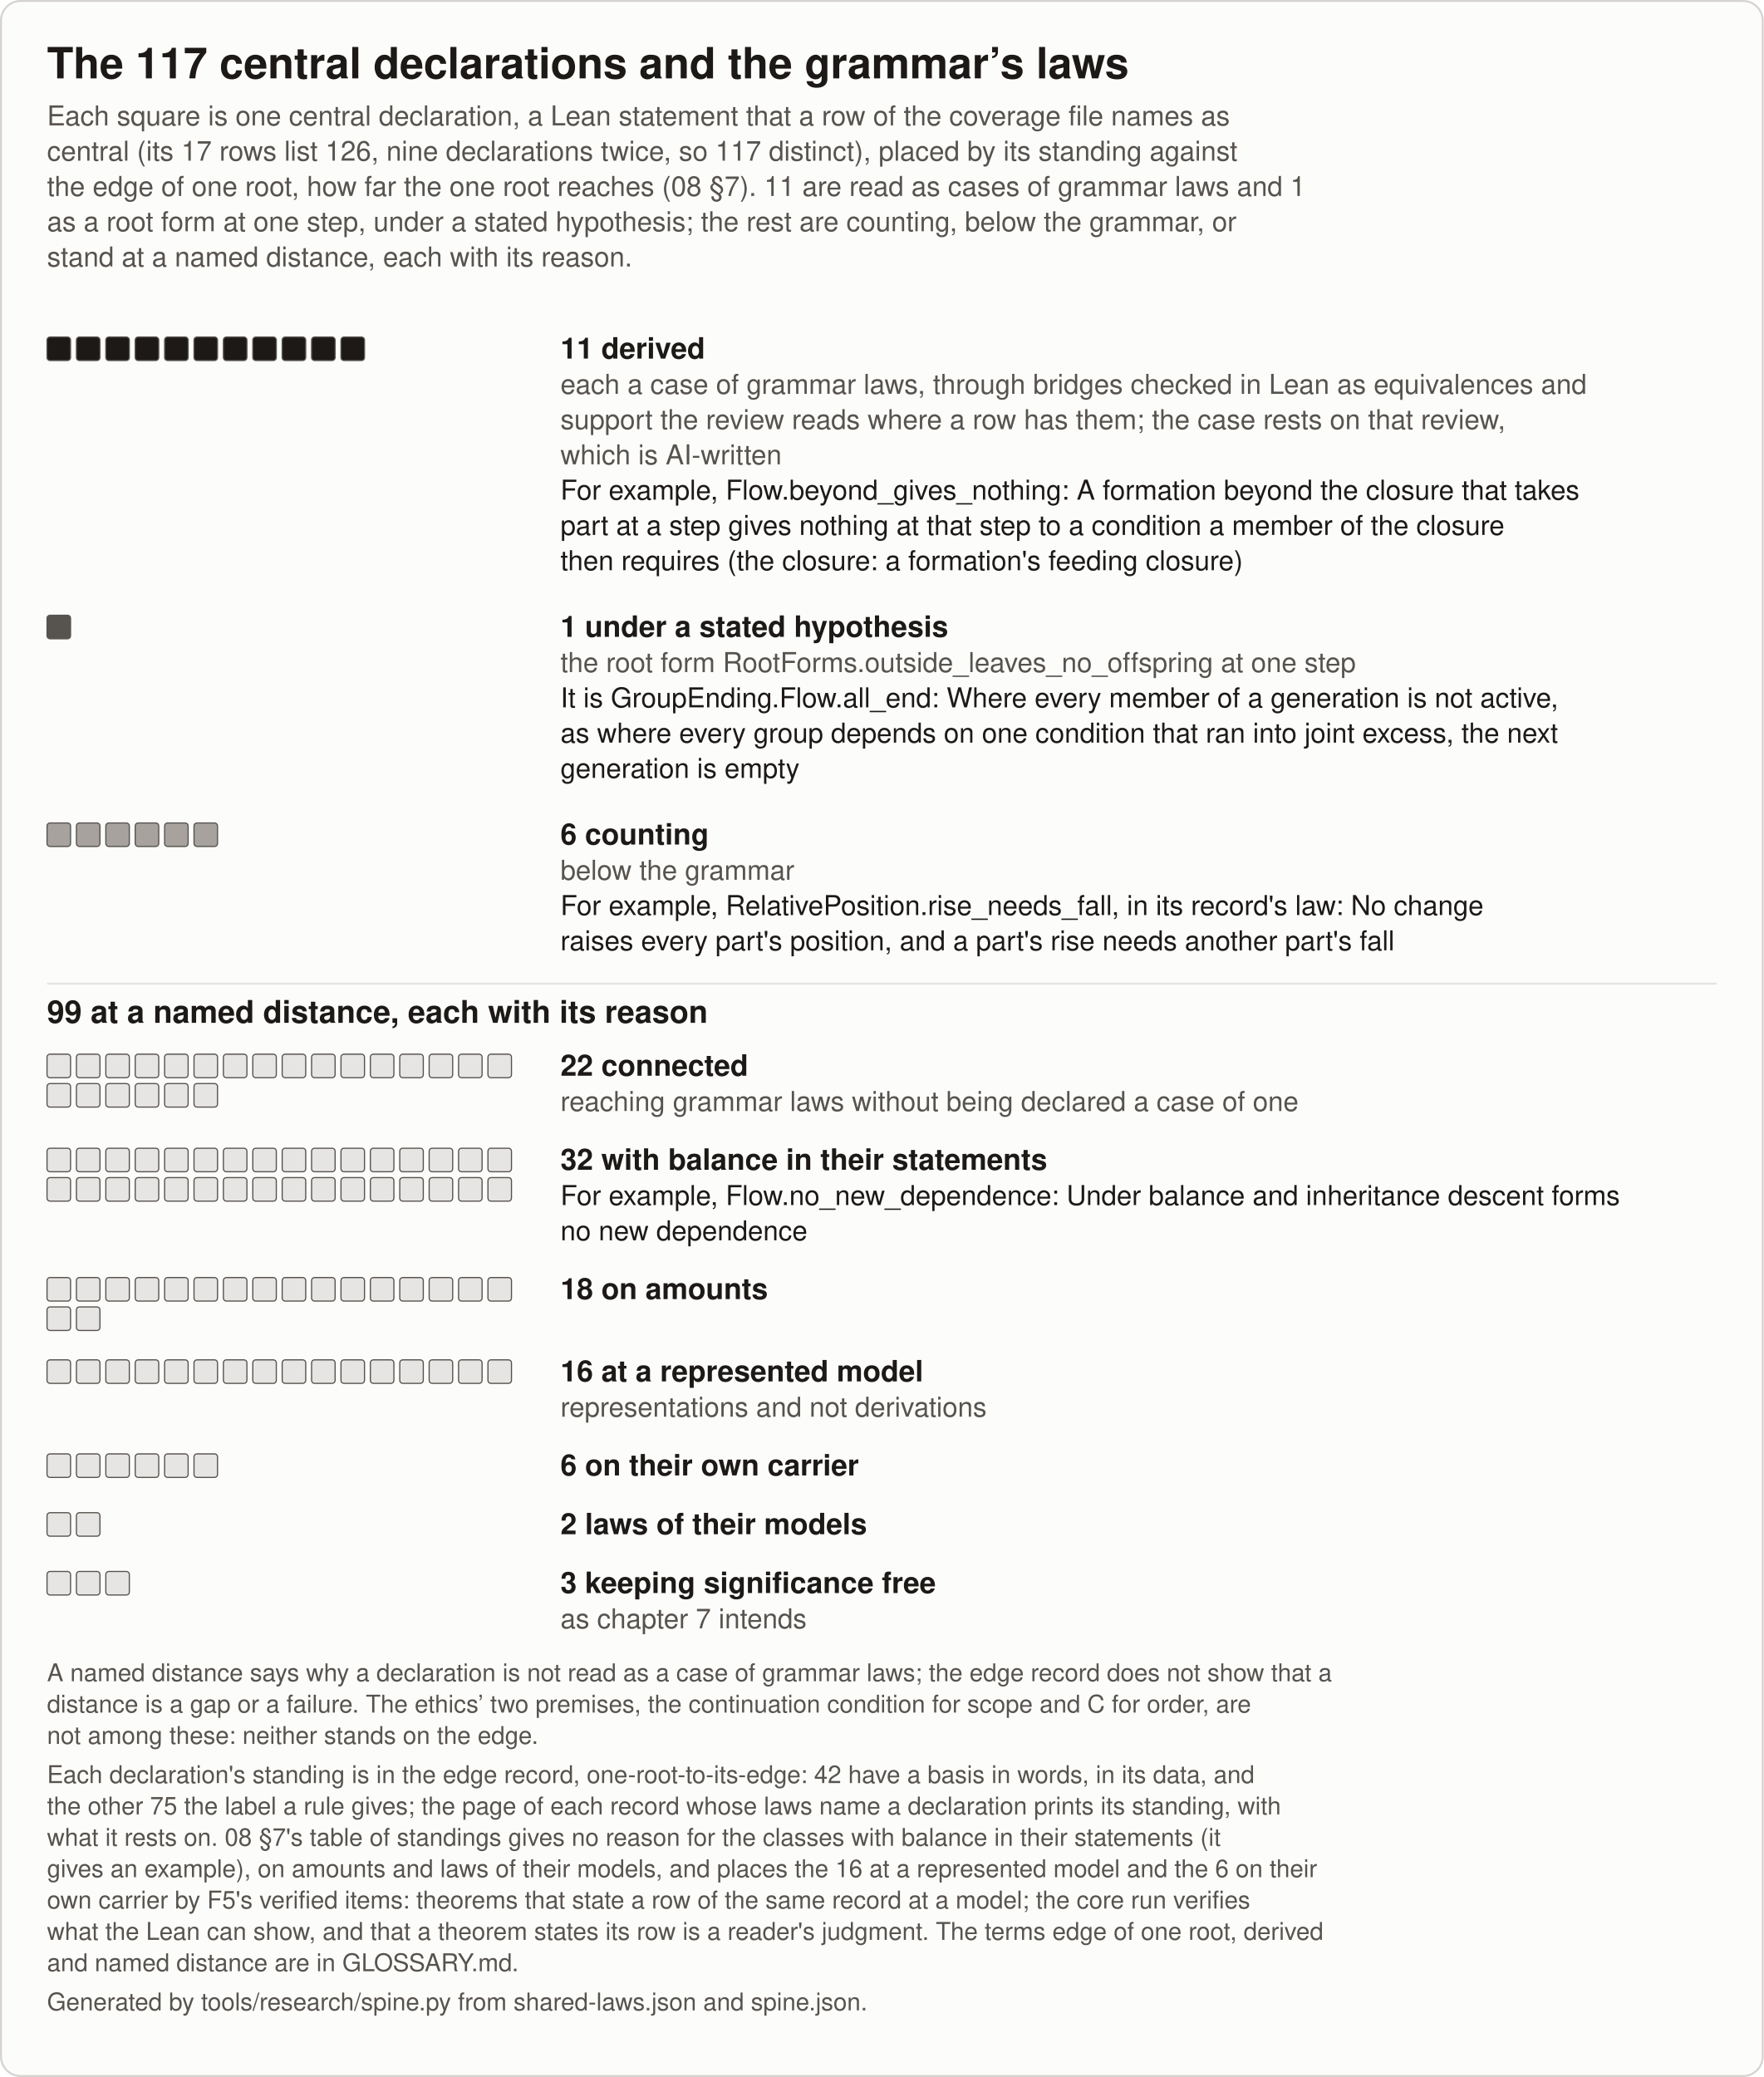
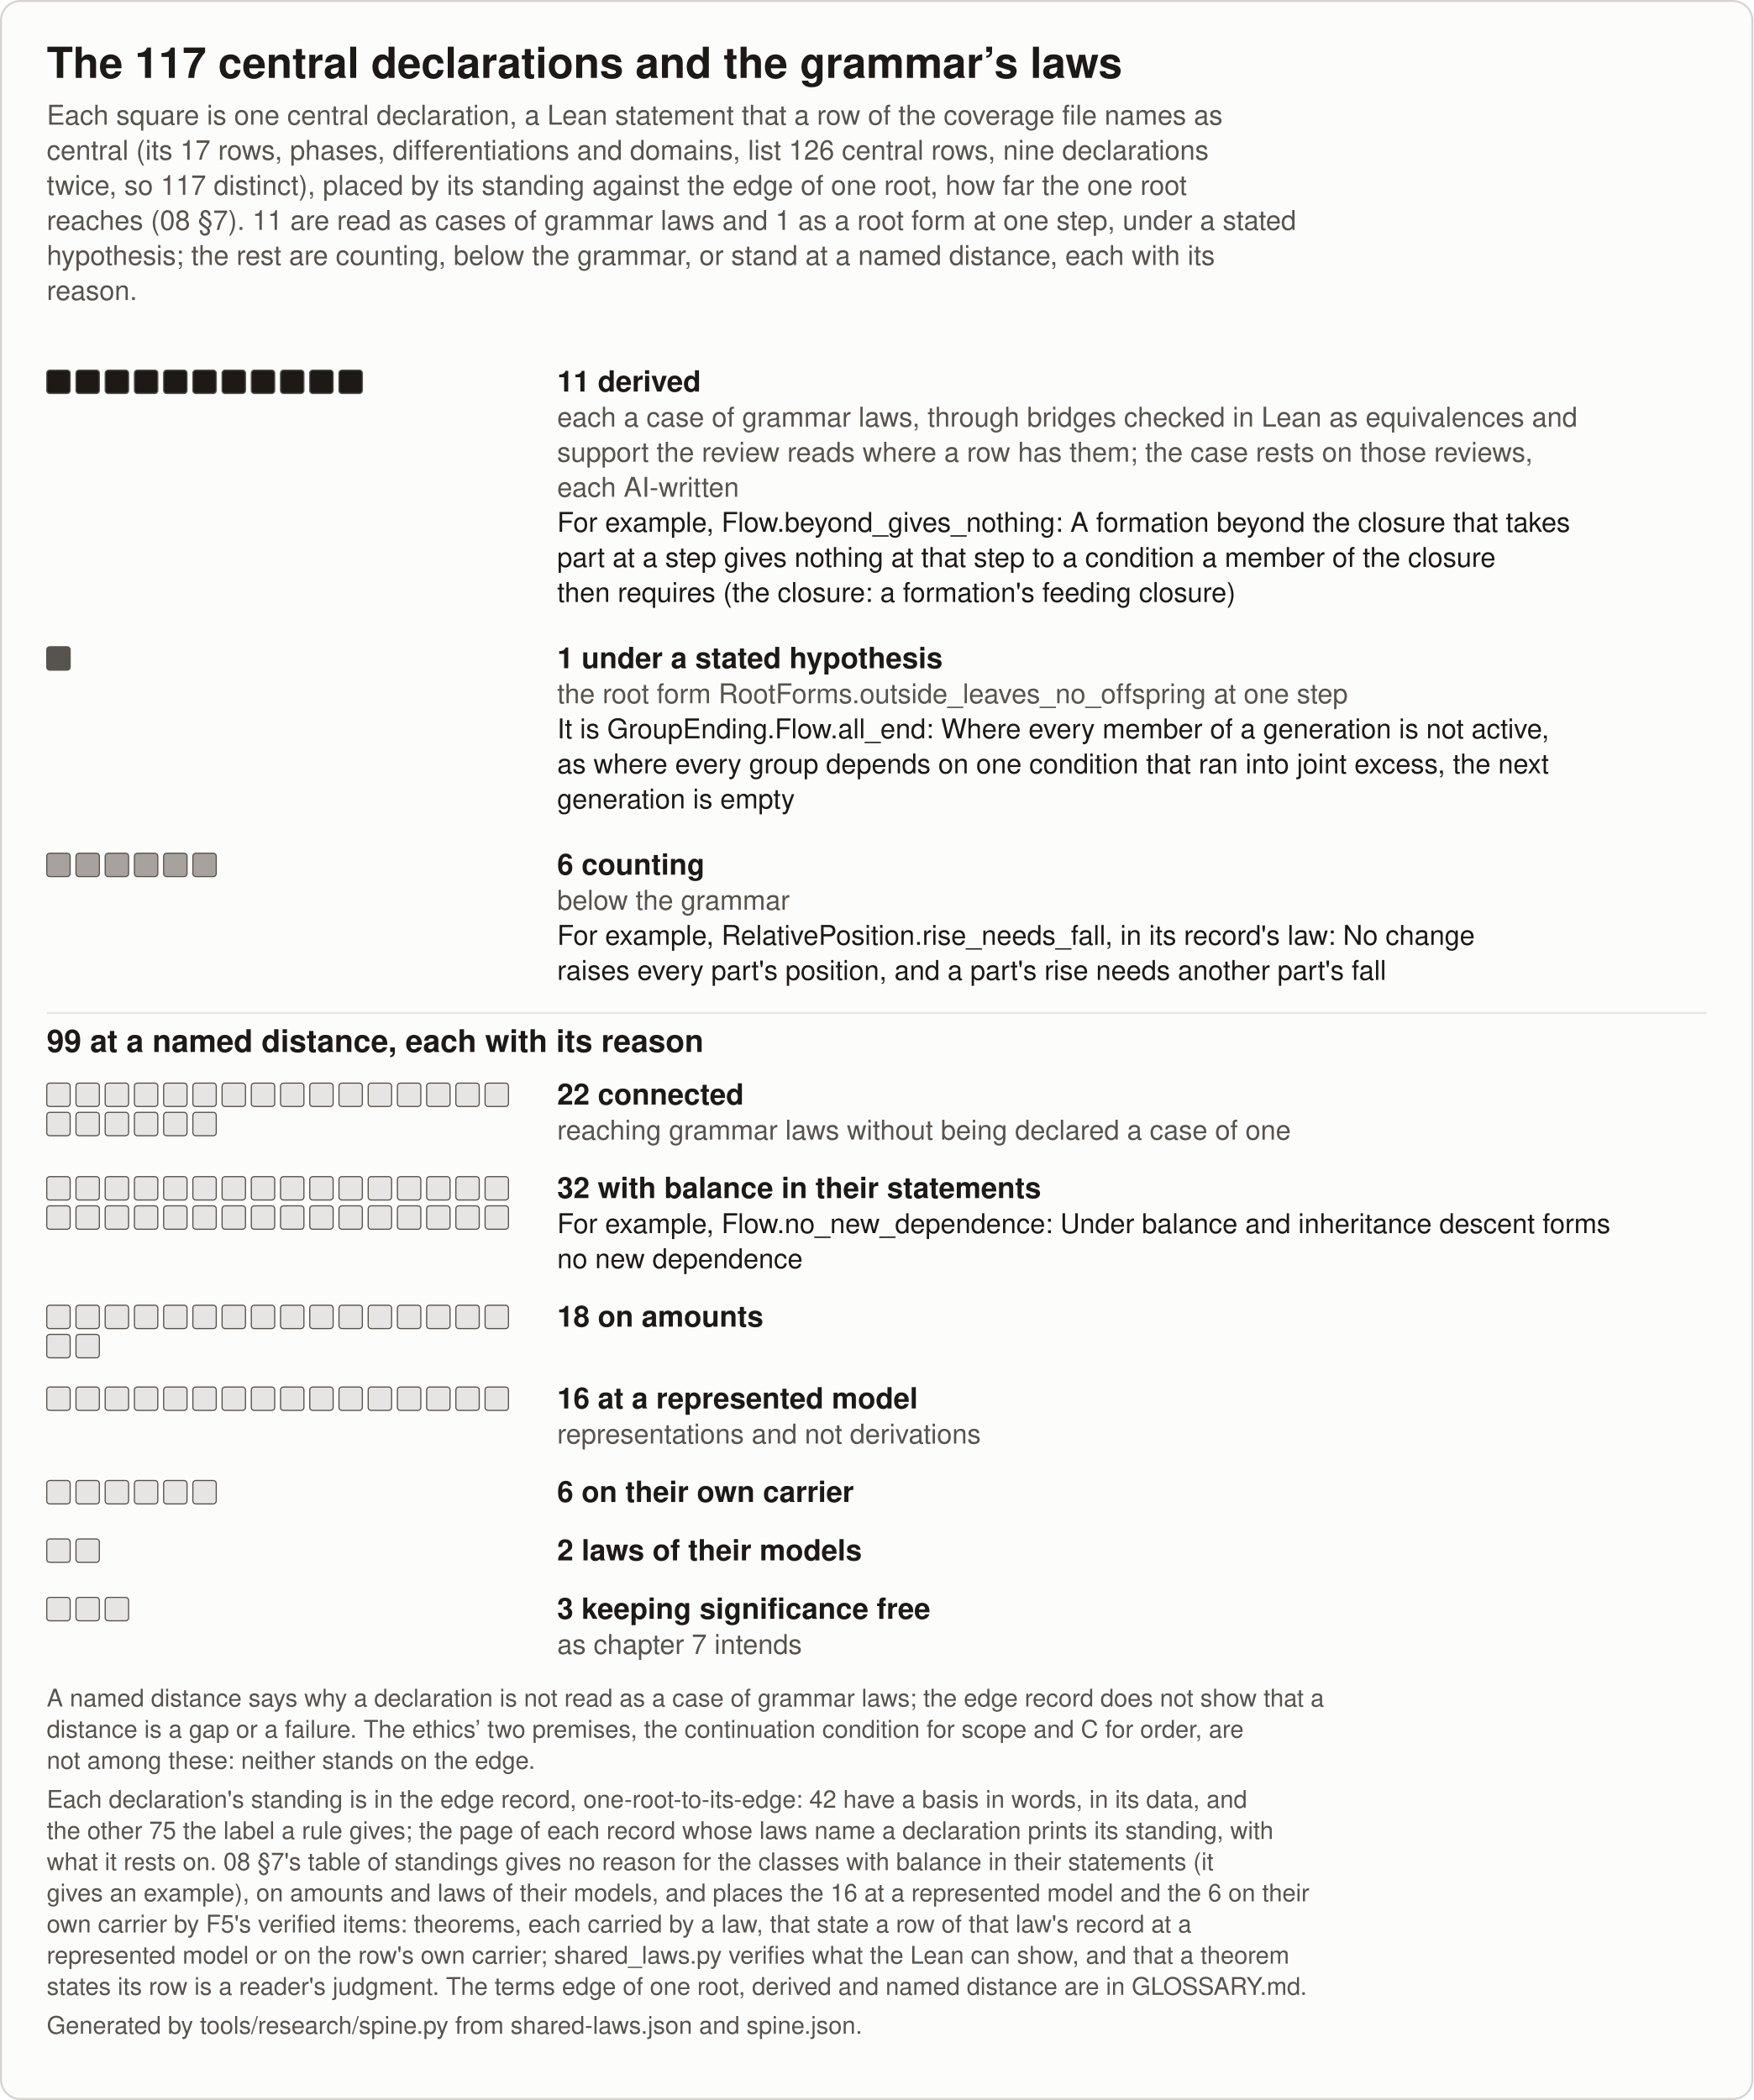
- <svg xmlns="http://www.w3.org/2000/svg" viewBox="0 0 900 1060" width="900" height="1060" role="img" aria-labelledby="standings-title standings-desc" font-family="Helvetica, Arial, sans-serif">
-   <rect x="0.5" y="0.5" width="899" height="1059" rx="10" fill="#fcfcfb" stroke="#d6d3d1" />
+ <svg xmlns="http://www.w3.org/2000/svg" viewBox="0 0 900 1078" width="900" height="1078" role="img" aria-labelledby="standings-title standings-desc" font-family="Helvetica, Arial, sans-serif">
+   <rect x="0.5" y="0.5" width="899" height="1077" rx="10" fill="#fcfcfb" stroke="#d6d3d1" />
  <text x="24" y="40" font-size="22" font-weight="bold" text-anchor="start" fill="#1c1917">The 117 central declarations and the grammar’s laws</text>
  <text x="24" y="64" font-size="14" text-anchor="start" fill="#57534e">Each square is one central declaration, a Lean statement that a row of the coverage file names as</text>
-   <text x="24" y="82" font-size="14" text-anchor="start" fill="#57534e">central (its 17 rows list 126, nine declarations twice, so 117 distinct), placed by its standing against</text>
-   <text x="24" y="100" font-size="14" text-anchor="start" fill="#57534e">the edge of one root, how far the one root reaches (08 §7). 11 are read as cases of grammar laws and 1</text>
-   <text x="24" y="118" font-size="14" text-anchor="start" fill="#57534e">as a root form at one step, under a stated hypothesis; the rest are counting, below the grammar, or</text>
-   <text x="24" y="136" font-size="14" text-anchor="start" fill="#57534e">stand at a named distance, each with its reason.</text>
-   <rect x="24" y="172" width="12" height="12" rx="1.5" fill="#1c1917" stroke="#57534e" stroke-width="0.6" />
-   <rect x="39" y="172" width="12" height="12" rx="1.5" fill="#1c1917" stroke="#57534e" stroke-width="0.6" />
-   <rect x="54" y="172" width="12" height="12" rx="1.5" fill="#1c1917" stroke="#57534e" stroke-width="0.6" />
-   <rect x="69" y="172" width="12" height="12" rx="1.5" fill="#1c1917" stroke="#57534e" stroke-width="0.6" />
-   <rect x="84" y="172" width="12" height="12" rx="1.5" fill="#1c1917" stroke="#57534e" stroke-width="0.6" />
-   <rect x="99" y="172" width="12" height="12" rx="1.5" fill="#1c1917" stroke="#57534e" stroke-width="0.6" />
-   <rect x="114" y="172" width="12" height="12" rx="1.5" fill="#1c1917" stroke="#57534e" stroke-width="0.6" />
-   <rect x="129" y="172" width="12" height="12" rx="1.5" fill="#1c1917" stroke="#57534e" stroke-width="0.6" />
-   <rect x="144" y="172" width="12" height="12" rx="1.5" fill="#1c1917" stroke="#57534e" stroke-width="0.6" />
-   <rect x="159" y="172" width="12" height="12" rx="1.5" fill="#1c1917" stroke="#57534e" stroke-width="0.6" />
-   <rect x="174" y="172" width="12" height="12" rx="1.5" fill="#1c1917" stroke="#57534e" stroke-width="0.6" />
-   <text x="286" y="183" font-size="15" font-weight="bold" text-anchor="start" fill="#1c1917">11 derived</text>
-   <text x="286" y="201" font-size="14" text-anchor="start" fill="#57534e">each a case of grammar laws, through bridges checked in Lean as equivalences and</text>
-   <text x="286" y="219" font-size="14" text-anchor="start" fill="#57534e">support the review reads where a row has them; the case rests on that review,</text>
-   <text x="286" y="237" font-size="14" text-anchor="start" fill="#57534e">which is AI-written</text>
-   <text x="286" y="255" font-size="14" text-anchor="start" fill="#1c1917">For example, Flow.beyond_gives_nothing: A formation beyond the closure that takes</text>
-   <text x="286" y="273" font-size="14" text-anchor="start" fill="#1c1917">part at a step gives nothing at that step to a condition a member of the closure</text>
-   <text x="286" y="291" font-size="14" text-anchor="start" fill="#1c1917">then requires (the closure: a formation's feeding closure)</text>
-   <rect x="24" y="314" width="12" height="12" rx="1.5" fill="#57534e" stroke="#57534e" stroke-width="0.6" />
-   <text x="286" y="325" font-size="15" font-weight="bold" text-anchor="start" fill="#1c1917">1 under a stated hypothesis</text>
-   <text x="286" y="343" font-size="14" text-anchor="start" fill="#57534e">the root form RootForms.outside_leaves_no_offspring at one step</text>
-   <text x="286" y="361" font-size="14" text-anchor="start" fill="#1c1917">It is GroupEnding.Flow.all_end: Where every member of a generation is not active,</text>
-   <text x="286" y="379" font-size="14" text-anchor="start" fill="#1c1917">as where every group depends on one condition that ran into joint excess, the next</text>
-   <text x="286" y="397" font-size="14" text-anchor="start" fill="#1c1917">generation is empty</text>
-   <rect x="24" y="420" width="12" height="12" rx="1.5" fill="#a8a29e" stroke="#57534e" stroke-width="0.6" />
-   <rect x="39" y="420" width="12" height="12" rx="1.5" fill="#a8a29e" stroke="#57534e" stroke-width="0.6" />
-   <rect x="54" y="420" width="12" height="12" rx="1.5" fill="#a8a29e" stroke="#57534e" stroke-width="0.6" />
-   <rect x="69" y="420" width="12" height="12" rx="1.5" fill="#a8a29e" stroke="#57534e" stroke-width="0.6" />
-   <rect x="84" y="420" width="12" height="12" rx="1.5" fill="#a8a29e" stroke="#57534e" stroke-width="0.6" />
-   <rect x="99" y="420" width="12" height="12" rx="1.5" fill="#a8a29e" stroke="#57534e" stroke-width="0.6" />
-   <text x="286" y="431" font-size="15" font-weight="bold" text-anchor="start" fill="#1c1917">6 counting</text>
-   <text x="286" y="449" font-size="14" text-anchor="start" fill="#57534e">below the grammar</text>
-   <text x="286" y="467" font-size="14" text-anchor="start" fill="#1c1917">For example, RelativePosition.rise_needs_fall, in its record's law: No change</text>
-   <text x="286" y="485" font-size="14" text-anchor="start" fill="#1c1917">raises every part's position, and a part's rise needs another part's fall</text>
-   <line x1="24" y1="502" x2="876" y2="502" stroke="#e7e5e4" />
-   <text x="24" y="522" font-size="16" font-weight="bold" text-anchor="start" fill="#1c1917">99 at a named distance, each with its reason</text>
-   <rect x="24" y="538" width="12" height="12" rx="1.5" fill="#e7e5e4" stroke="#57534e" stroke-width="0.6" />
-   <rect x="39" y="538" width="12" height="12" rx="1.5" fill="#e7e5e4" stroke="#57534e" stroke-width="0.6" />
-   <rect x="54" y="538" width="12" height="12" rx="1.5" fill="#e7e5e4" stroke="#57534e" stroke-width="0.6" />
-   <rect x="69" y="538" width="12" height="12" rx="1.5" fill="#e7e5e4" stroke="#57534e" stroke-width="0.6" />
-   <rect x="84" y="538" width="12" height="12" rx="1.5" fill="#e7e5e4" stroke="#57534e" stroke-width="0.6" />
-   <rect x="99" y="538" width="12" height="12" rx="1.5" fill="#e7e5e4" stroke="#57534e" stroke-width="0.6" />
-   <rect x="114" y="538" width="12" height="12" rx="1.5" fill="#e7e5e4" stroke="#57534e" stroke-width="0.6" />
-   <rect x="129" y="538" width="12" height="12" rx="1.5" fill="#e7e5e4" stroke="#57534e" stroke-width="0.6" />
-   <rect x="144" y="538" width="12" height="12" rx="1.5" fill="#e7e5e4" stroke="#57534e" stroke-width="0.6" />
-   <rect x="159" y="538" width="12" height="12" rx="1.5" fill="#e7e5e4" stroke="#57534e" stroke-width="0.6" />
-   <rect x="174" y="538" width="12" height="12" rx="1.5" fill="#e7e5e4" stroke="#57534e" stroke-width="0.6" />
-   <rect x="189" y="538" width="12" height="12" rx="1.5" fill="#e7e5e4" stroke="#57534e" stroke-width="0.6" />
-   <rect x="204" y="538" width="12" height="12" rx="1.5" fill="#e7e5e4" stroke="#57534e" stroke-width="0.6" />
-   <rect x="219" y="538" width="12" height="12" rx="1.5" fill="#e7e5e4" stroke="#57534e" stroke-width="0.6" />
-   <rect x="234" y="538" width="12" height="12" rx="1.5" fill="#e7e5e4" stroke="#57534e" stroke-width="0.6" />
-   <rect x="249" y="538" width="12" height="12" rx="1.5" fill="#e7e5e4" stroke="#57534e" stroke-width="0.6" />
-   <rect x="24" y="553" width="12" height="12" rx="1.5" fill="#e7e5e4" stroke="#57534e" stroke-width="0.6" />
-   <rect x="39" y="553" width="12" height="12" rx="1.5" fill="#e7e5e4" stroke="#57534e" stroke-width="0.6" />
-   <rect x="54" y="553" width="12" height="12" rx="1.5" fill="#e7e5e4" stroke="#57534e" stroke-width="0.6" />
-   <rect x="69" y="553" width="12" height="12" rx="1.5" fill="#e7e5e4" stroke="#57534e" stroke-width="0.6" />
-   <rect x="84" y="553" width="12" height="12" rx="1.5" fill="#e7e5e4" stroke="#57534e" stroke-width="0.6" />
-   <rect x="99" y="553" width="12" height="12" rx="1.5" fill="#e7e5e4" stroke="#57534e" stroke-width="0.6" />
-   <text x="286" y="549" font-size="15" font-weight="bold" text-anchor="start" fill="#1c1917">22 connected</text>
-   <text x="286" y="567" font-size="14" text-anchor="start" fill="#57534e">reaching grammar laws without being declared a case of one</text>
-   <rect x="24" y="586" width="12" height="12" rx="1.5" fill="#e7e5e4" stroke="#57534e" stroke-width="0.6" />
-   <rect x="39" y="586" width="12" height="12" rx="1.5" fill="#e7e5e4" stroke="#57534e" stroke-width="0.6" />
-   <rect x="54" y="586" width="12" height="12" rx="1.5" fill="#e7e5e4" stroke="#57534e" stroke-width="0.6" />
-   <rect x="69" y="586" width="12" height="12" rx="1.5" fill="#e7e5e4" stroke="#57534e" stroke-width="0.6" />
-   <rect x="84" y="586" width="12" height="12" rx="1.5" fill="#e7e5e4" stroke="#57534e" stroke-width="0.6" />
-   <rect x="99" y="586" width="12" height="12" rx="1.5" fill="#e7e5e4" stroke="#57534e" stroke-width="0.6" />
-   <rect x="114" y="586" width="12" height="12" rx="1.5" fill="#e7e5e4" stroke="#57534e" stroke-width="0.6" />
-   <rect x="129" y="586" width="12" height="12" rx="1.5" fill="#e7e5e4" stroke="#57534e" stroke-width="0.6" />
-   <rect x="144" y="586" width="12" height="12" rx="1.5" fill="#e7e5e4" stroke="#57534e" stroke-width="0.6" />
-   <rect x="159" y="586" width="12" height="12" rx="1.5" fill="#e7e5e4" stroke="#57534e" stroke-width="0.6" />
-   <rect x="174" y="586" width="12" height="12" rx="1.5" fill="#e7e5e4" stroke="#57534e" stroke-width="0.6" />
-   <rect x="189" y="586" width="12" height="12" rx="1.5" fill="#e7e5e4" stroke="#57534e" stroke-width="0.6" />
-   <rect x="204" y="586" width="12" height="12" rx="1.5" fill="#e7e5e4" stroke="#57534e" stroke-width="0.6" />
-   <rect x="219" y="586" width="12" height="12" rx="1.5" fill="#e7e5e4" stroke="#57534e" stroke-width="0.6" />
-   <rect x="234" y="586" width="12" height="12" rx="1.5" fill="#e7e5e4" stroke="#57534e" stroke-width="0.6" />
-   <rect x="249" y="586" width="12" height="12" rx="1.5" fill="#e7e5e4" stroke="#57534e" stroke-width="0.6" />
-   <rect x="24" y="601" width="12" height="12" rx="1.5" fill="#e7e5e4" stroke="#57534e" stroke-width="0.6" />
-   <rect x="39" y="601" width="12" height="12" rx="1.5" fill="#e7e5e4" stroke="#57534e" stroke-width="0.6" />
-   <rect x="54" y="601" width="12" height="12" rx="1.5" fill="#e7e5e4" stroke="#57534e" stroke-width="0.6" />
-   <rect x="69" y="601" width="12" height="12" rx="1.5" fill="#e7e5e4" stroke="#57534e" stroke-width="0.6" />
-   <rect x="84" y="601" width="12" height="12" rx="1.5" fill="#e7e5e4" stroke="#57534e" stroke-width="0.6" />
-   <rect x="99" y="601" width="12" height="12" rx="1.5" fill="#e7e5e4" stroke="#57534e" stroke-width="0.6" />
-   <rect x="114" y="601" width="12" height="12" rx="1.5" fill="#e7e5e4" stroke="#57534e" stroke-width="0.6" />
-   <rect x="129" y="601" width="12" height="12" rx="1.5" fill="#e7e5e4" stroke="#57534e" stroke-width="0.6" />
-   <rect x="144" y="601" width="12" height="12" rx="1.5" fill="#e7e5e4" stroke="#57534e" stroke-width="0.6" />
-   <rect x="159" y="601" width="12" height="12" rx="1.5" fill="#e7e5e4" stroke="#57534e" stroke-width="0.6" />
-   <rect x="174" y="601" width="12" height="12" rx="1.5" fill="#e7e5e4" stroke="#57534e" stroke-width="0.6" />
-   <rect x="189" y="601" width="12" height="12" rx="1.5" fill="#e7e5e4" stroke="#57534e" stroke-width="0.6" />
-   <rect x="204" y="601" width="12" height="12" rx="1.5" fill="#e7e5e4" stroke="#57534e" stroke-width="0.6" />
-   <rect x="219" y="601" width="12" height="12" rx="1.5" fill="#e7e5e4" stroke="#57534e" stroke-width="0.6" />
-   <rect x="234" y="601" width="12" height="12" rx="1.5" fill="#e7e5e4" stroke="#57534e" stroke-width="0.6" />
-   <rect x="249" y="601" width="12" height="12" rx="1.5" fill="#e7e5e4" stroke="#57534e" stroke-width="0.6" />
-   <text x="286" y="597" font-size="15" font-weight="bold" text-anchor="start" fill="#1c1917">32 with balance in their statements</text>
-   <text x="286" y="615" font-size="14" text-anchor="start" fill="#1c1917">For example, Flow.no_new_dependence: Under balance and inheritance descent forms</text>
-   <text x="286" y="633" font-size="14" text-anchor="start" fill="#1c1917">no new dependence</text>
-   <rect x="24" y="652" width="12" height="12" rx="1.5" fill="#e7e5e4" stroke="#57534e" stroke-width="0.6" />
-   <rect x="39" y="652" width="12" height="12" rx="1.5" fill="#e7e5e4" stroke="#57534e" stroke-width="0.6" />
-   <rect x="54" y="652" width="12" height="12" rx="1.5" fill="#e7e5e4" stroke="#57534e" stroke-width="0.6" />
-   <rect x="69" y="652" width="12" height="12" rx="1.5" fill="#e7e5e4" stroke="#57534e" stroke-width="0.6" />
-   <rect x="84" y="652" width="12" height="12" rx="1.5" fill="#e7e5e4" stroke="#57534e" stroke-width="0.6" />
-   <rect x="99" y="652" width="12" height="12" rx="1.5" fill="#e7e5e4" stroke="#57534e" stroke-width="0.6" />
-   <rect x="114" y="652" width="12" height="12" rx="1.5" fill="#e7e5e4" stroke="#57534e" stroke-width="0.6" />
-   <rect x="129" y="652" width="12" height="12" rx="1.5" fill="#e7e5e4" stroke="#57534e" stroke-width="0.6" />
-   <rect x="144" y="652" width="12" height="12" rx="1.5" fill="#e7e5e4" stroke="#57534e" stroke-width="0.6" />
-   <rect x="159" y="652" width="12" height="12" rx="1.5" fill="#e7e5e4" stroke="#57534e" stroke-width="0.6" />
-   <rect x="174" y="652" width="12" height="12" rx="1.5" fill="#e7e5e4" stroke="#57534e" stroke-width="0.6" />
-   <rect x="189" y="652" width="12" height="12" rx="1.5" fill="#e7e5e4" stroke="#57534e" stroke-width="0.6" />
-   <rect x="204" y="652" width="12" height="12" rx="1.5" fill="#e7e5e4" stroke="#57534e" stroke-width="0.6" />
-   <rect x="219" y="652" width="12" height="12" rx="1.5" fill="#e7e5e4" stroke="#57534e" stroke-width="0.6" />
-   <rect x="234" y="652" width="12" height="12" rx="1.5" fill="#e7e5e4" stroke="#57534e" stroke-width="0.6" />
-   <rect x="249" y="652" width="12" height="12" rx="1.5" fill="#e7e5e4" stroke="#57534e" stroke-width="0.6" />
-   <rect x="24" y="667" width="12" height="12" rx="1.5" fill="#e7e5e4" stroke="#57534e" stroke-width="0.6" />
-   <rect x="39" y="667" width="12" height="12" rx="1.5" fill="#e7e5e4" stroke="#57534e" stroke-width="0.6" />
-   <text x="286" y="663" font-size="15" font-weight="bold" text-anchor="start" fill="#1c1917">18 on amounts</text>
-   <rect x="24" y="694" width="12" height="12" rx="1.5" fill="#e7e5e4" stroke="#57534e" stroke-width="0.6" />
-   <rect x="39" y="694" width="12" height="12" rx="1.5" fill="#e7e5e4" stroke="#57534e" stroke-width="0.6" />
-   <rect x="54" y="694" width="12" height="12" rx="1.5" fill="#e7e5e4" stroke="#57534e" stroke-width="0.6" />
-   <rect x="69" y="694" width="12" height="12" rx="1.5" fill="#e7e5e4" stroke="#57534e" stroke-width="0.6" />
-   <rect x="84" y="694" width="12" height="12" rx="1.5" fill="#e7e5e4" stroke="#57534e" stroke-width="0.6" />
-   <rect x="99" y="694" width="12" height="12" rx="1.5" fill="#e7e5e4" stroke="#57534e" stroke-width="0.6" />
-   <rect x="114" y="694" width="12" height="12" rx="1.5" fill="#e7e5e4" stroke="#57534e" stroke-width="0.6" />
-   <rect x="129" y="694" width="12" height="12" rx="1.5" fill="#e7e5e4" stroke="#57534e" stroke-width="0.6" />
-   <rect x="144" y="694" width="12" height="12" rx="1.5" fill="#e7e5e4" stroke="#57534e" stroke-width="0.6" />
-   <rect x="159" y="694" width="12" height="12" rx="1.5" fill="#e7e5e4" stroke="#57534e" stroke-width="0.6" />
-   <rect x="174" y="694" width="12" height="12" rx="1.5" fill="#e7e5e4" stroke="#57534e" stroke-width="0.6" />
-   <rect x="189" y="694" width="12" height="12" rx="1.5" fill="#e7e5e4" stroke="#57534e" stroke-width="0.6" />
-   <rect x="204" y="694" width="12" height="12" rx="1.5" fill="#e7e5e4" stroke="#57534e" stroke-width="0.6" />
-   <rect x="219" y="694" width="12" height="12" rx="1.5" fill="#e7e5e4" stroke="#57534e" stroke-width="0.6" />
-   <rect x="234" y="694" width="12" height="12" rx="1.5" fill="#e7e5e4" stroke="#57534e" stroke-width="0.6" />
-   <rect x="249" y="694" width="12" height="12" rx="1.5" fill="#e7e5e4" stroke="#57534e" stroke-width="0.6" />
-   <text x="286" y="705" font-size="15" font-weight="bold" text-anchor="start" fill="#1c1917">16 at a represented model</text>
-   <text x="286" y="723" font-size="14" text-anchor="start" fill="#57534e">representations and not derivations</text>
-   <rect x="24" y="742" width="12" height="12" rx="1.5" fill="#e7e5e4" stroke="#57534e" stroke-width="0.6" />
-   <rect x="39" y="742" width="12" height="12" rx="1.5" fill="#e7e5e4" stroke="#57534e" stroke-width="0.6" />
-   <rect x="54" y="742" width="12" height="12" rx="1.5" fill="#e7e5e4" stroke="#57534e" stroke-width="0.6" />
-   <rect x="69" y="742" width="12" height="12" rx="1.5" fill="#e7e5e4" stroke="#57534e" stroke-width="0.6" />
-   <rect x="84" y="742" width="12" height="12" rx="1.5" fill="#e7e5e4" stroke="#57534e" stroke-width="0.6" />
-   <rect x="99" y="742" width="12" height="12" rx="1.5" fill="#e7e5e4" stroke="#57534e" stroke-width="0.6" />
-   <text x="286" y="753" font-size="15" font-weight="bold" text-anchor="start" fill="#1c1917">6 on their own carrier</text>
-   <rect x="24" y="772" width="12" height="12" rx="1.5" fill="#e7e5e4" stroke="#57534e" stroke-width="0.6" />
-   <rect x="39" y="772" width="12" height="12" rx="1.5" fill="#e7e5e4" stroke="#57534e" stroke-width="0.6" />
-   <text x="286" y="783" font-size="15" font-weight="bold" text-anchor="start" fill="#1c1917">2 laws of their models</text>
-   <rect x="24" y="802" width="12" height="12" rx="1.5" fill="#e7e5e4" stroke="#57534e" stroke-width="0.6" />
-   <rect x="39" y="802" width="12" height="12" rx="1.5" fill="#e7e5e4" stroke="#57534e" stroke-width="0.6" />
-   <rect x="54" y="802" width="12" height="12" rx="1.5" fill="#e7e5e4" stroke="#57534e" stroke-width="0.6" />
-   <text x="286" y="813" font-size="15" font-weight="bold" text-anchor="start" fill="#1c1917">3 keeping significance free</text>
-   <text x="286" y="831" font-size="14" text-anchor="start" fill="#57534e">as chapter 7 intends</text>
-   <text x="24" y="858" font-size="12.5" text-anchor="start" fill="#57534e">A named distance says why a declaration is not read as a case of grammar laws; the edge record does not show that a</text>
-   <text x="24" y="874" font-size="12.5" text-anchor="start" fill="#57534e">distance is a gap or a failure. The ethics’ two premises, the continuation condition for scope and C for order, are</text>
-   <text x="24" y="890" font-size="12.5" text-anchor="start" fill="#57534e">not among these: neither stands on the edge.</text>
-   <text x="24" y="910" font-size="12.5" text-anchor="start" fill="#57534e">Each declaration's standing is in the edge record, one-root-to-its-edge: 42 have a basis in words, in its data, and</text>
-   <text x="24" y="926" font-size="12.5" text-anchor="start" fill="#57534e">the other 75 the label a rule gives; the page of each record whose laws name a declaration prints its standing, with</text>
-   <text x="24" y="942" font-size="12.5" text-anchor="start" fill="#57534e">what it rests on. 08 §7's table of standings gives no reason for the classes with balance in their statements (it</text>
-   <text x="24" y="958" font-size="12.5" text-anchor="start" fill="#57534e">gives an example), on amounts and laws of their models, and places the 16 at a represented model and the 6 on their</text>
-   <text x="24" y="974" font-size="12.5" text-anchor="start" fill="#57534e">own carrier by F5's verified items: theorems that state a row of the same record at a model; the core run verifies</text>
-   <text x="24" y="990" font-size="12.5" text-anchor="start" fill="#57534e">what the Lean can show, and that a theorem states its row is a reader's judgment. The terms edge of one root, derived</text>
-   <text x="24" y="1006" font-size="12.5" text-anchor="start" fill="#57534e">and named distance are in GLOSSARY.md.</text>
-   <text x="24" y="1026" font-size="12.5" text-anchor="start" fill="#57534e">Generated by tools/research/spine.py from shared-laws.json and spine.json.</text>
+   <text x="24" y="82" font-size="14" text-anchor="start" fill="#57534e">central (its 17 rows, phases, differentiations and domains, list 126 central rows, nine declarations</text>
+   <text x="24" y="100" font-size="14" text-anchor="start" fill="#57534e">twice, so 117 distinct), placed by its standing against the edge of one root, how far the one root</text>
+   <text x="24" y="118" font-size="14" text-anchor="start" fill="#57534e">reaches (08 §7). 11 are read as cases of grammar laws and 1 as a root form at one step, under a stated</text>
+   <text x="24" y="136" font-size="14" text-anchor="start" fill="#57534e">hypothesis; the rest are counting, below the grammar, or stand at a named distance, each with its</text>
+   <text x="24" y="154" font-size="14" text-anchor="start" fill="#57534e">reason.</text>
+   <rect x="24" y="190" width="12" height="12" rx="1.5" fill="#1c1917" stroke="#57534e" stroke-width="0.6" />
+   <rect x="39" y="190" width="12" height="12" rx="1.5" fill="#1c1917" stroke="#57534e" stroke-width="0.6" />
+   <rect x="54" y="190" width="12" height="12" rx="1.5" fill="#1c1917" stroke="#57534e" stroke-width="0.6" />
+   <rect x="69" y="190" width="12" height="12" rx="1.5" fill="#1c1917" stroke="#57534e" stroke-width="0.6" />
+   <rect x="84" y="190" width="12" height="12" rx="1.5" fill="#1c1917" stroke="#57534e" stroke-width="0.6" />
+   <rect x="99" y="190" width="12" height="12" rx="1.5" fill="#1c1917" stroke="#57534e" stroke-width="0.6" />
+   <rect x="114" y="190" width="12" height="12" rx="1.5" fill="#1c1917" stroke="#57534e" stroke-width="0.6" />
+   <rect x="129" y="190" width="12" height="12" rx="1.5" fill="#1c1917" stroke="#57534e" stroke-width="0.6" />
+   <rect x="144" y="190" width="12" height="12" rx="1.5" fill="#1c1917" stroke="#57534e" stroke-width="0.6" />
+   <rect x="159" y="190" width="12" height="12" rx="1.5" fill="#1c1917" stroke="#57534e" stroke-width="0.6" />
+   <rect x="174" y="190" width="12" height="12" rx="1.5" fill="#1c1917" stroke="#57534e" stroke-width="0.6" />
+   <text x="286" y="201" font-size="15" font-weight="bold" text-anchor="start" fill="#1c1917">11 derived</text>
+   <text x="286" y="219" font-size="14" text-anchor="start" fill="#57534e">each a case of grammar laws, through bridges checked in Lean as equivalences and</text>
+   <text x="286" y="237" font-size="14" text-anchor="start" fill="#57534e">support the review reads where a row has them; the case rests on those reviews,</text>
+   <text x="286" y="255" font-size="14" text-anchor="start" fill="#57534e">each AI-written</text>
+   <text x="286" y="273" font-size="14" text-anchor="start" fill="#1c1917">For example, Flow.beyond_gives_nothing: A formation beyond the closure that takes</text>
+   <text x="286" y="291" font-size="14" text-anchor="start" fill="#1c1917">part at a step gives nothing at that step to a condition a member of the closure</text>
+   <text x="286" y="309" font-size="14" text-anchor="start" fill="#1c1917">then requires (the closure: a formation's feeding closure)</text>
+   <rect x="24" y="332" width="12" height="12" rx="1.5" fill="#57534e" stroke="#57534e" stroke-width="0.6" />
+   <text x="286" y="343" font-size="15" font-weight="bold" text-anchor="start" fill="#1c1917">1 under a stated hypothesis</text>
+   <text x="286" y="361" font-size="14" text-anchor="start" fill="#57534e">the root form RootForms.outside_leaves_no_offspring at one step</text>
+   <text x="286" y="379" font-size="14" text-anchor="start" fill="#1c1917">It is GroupEnding.Flow.all_end: Where every member of a generation is not active,</text>
+   <text x="286" y="397" font-size="14" text-anchor="start" fill="#1c1917">as where every group depends on one condition that ran into joint excess, the next</text>
+   <text x="286" y="415" font-size="14" text-anchor="start" fill="#1c1917">generation is empty</text>
+   <rect x="24" y="438" width="12" height="12" rx="1.5" fill="#a8a29e" stroke="#57534e" stroke-width="0.6" />
+   <rect x="39" y="438" width="12" height="12" rx="1.5" fill="#a8a29e" stroke="#57534e" stroke-width="0.6" />
+   <rect x="54" y="438" width="12" height="12" rx="1.5" fill="#a8a29e" stroke="#57534e" stroke-width="0.6" />
+   <rect x="69" y="438" width="12" height="12" rx="1.5" fill="#a8a29e" stroke="#57534e" stroke-width="0.6" />
+   <rect x="84" y="438" width="12" height="12" rx="1.5" fill="#a8a29e" stroke="#57534e" stroke-width="0.6" />
+   <rect x="99" y="438" width="12" height="12" rx="1.5" fill="#a8a29e" stroke="#57534e" stroke-width="0.6" />
+   <text x="286" y="449" font-size="15" font-weight="bold" text-anchor="start" fill="#1c1917">6 counting</text>
+   <text x="286" y="467" font-size="14" text-anchor="start" fill="#57534e">below the grammar</text>
+   <text x="286" y="485" font-size="14" text-anchor="start" fill="#1c1917">For example, RelativePosition.rise_needs_fall, in its record's law: No change</text>
+   <text x="286" y="503" font-size="14" text-anchor="start" fill="#1c1917">raises every part's position, and a part's rise needs another part's fall</text>
+   <line x1="24" y1="520" x2="876" y2="520" stroke="#e7e5e4" />
+   <text x="24" y="540" font-size="16" font-weight="bold" text-anchor="start" fill="#1c1917">99 at a named distance, each with its reason</text>
+   <rect x="24" y="556" width="12" height="12" rx="1.5" fill="#e7e5e4" stroke="#57534e" stroke-width="0.6" />
+   <rect x="39" y="556" width="12" height="12" rx="1.5" fill="#e7e5e4" stroke="#57534e" stroke-width="0.6" />
+   <rect x="54" y="556" width="12" height="12" rx="1.5" fill="#e7e5e4" stroke="#57534e" stroke-width="0.6" />
+   <rect x="69" y="556" width="12" height="12" rx="1.5" fill="#e7e5e4" stroke="#57534e" stroke-width="0.6" />
+   <rect x="84" y="556" width="12" height="12" rx="1.5" fill="#e7e5e4" stroke="#57534e" stroke-width="0.6" />
+   <rect x="99" y="556" width="12" height="12" rx="1.5" fill="#e7e5e4" stroke="#57534e" stroke-width="0.6" />
+   <rect x="114" y="556" width="12" height="12" rx="1.5" fill="#e7e5e4" stroke="#57534e" stroke-width="0.6" />
+   <rect x="129" y="556" width="12" height="12" rx="1.5" fill="#e7e5e4" stroke="#57534e" stroke-width="0.6" />
+   <rect x="144" y="556" width="12" height="12" rx="1.5" fill="#e7e5e4" stroke="#57534e" stroke-width="0.6" />
+   <rect x="159" y="556" width="12" height="12" rx="1.5" fill="#e7e5e4" stroke="#57534e" stroke-width="0.6" />
+   <rect x="174" y="556" width="12" height="12" rx="1.5" fill="#e7e5e4" stroke="#57534e" stroke-width="0.6" />
+   <rect x="189" y="556" width="12" height="12" rx="1.5" fill="#e7e5e4" stroke="#57534e" stroke-width="0.6" />
+   <rect x="204" y="556" width="12" height="12" rx="1.5" fill="#e7e5e4" stroke="#57534e" stroke-width="0.6" />
+   <rect x="219" y="556" width="12" height="12" rx="1.5" fill="#e7e5e4" stroke="#57534e" stroke-width="0.6" />
+   <rect x="234" y="556" width="12" height="12" rx="1.5" fill="#e7e5e4" stroke="#57534e" stroke-width="0.6" />
+   <rect x="249" y="556" width="12" height="12" rx="1.5" fill="#e7e5e4" stroke="#57534e" stroke-width="0.6" />
+   <rect x="24" y="571" width="12" height="12" rx="1.5" fill="#e7e5e4" stroke="#57534e" stroke-width="0.6" />
+   <rect x="39" y="571" width="12" height="12" rx="1.5" fill="#e7e5e4" stroke="#57534e" stroke-width="0.6" />
+   <rect x="54" y="571" width="12" height="12" rx="1.5" fill="#e7e5e4" stroke="#57534e" stroke-width="0.6" />
+   <rect x="69" y="571" width="12" height="12" rx="1.5" fill="#e7e5e4" stroke="#57534e" stroke-width="0.6" />
+   <rect x="84" y="571" width="12" height="12" rx="1.5" fill="#e7e5e4" stroke="#57534e" stroke-width="0.6" />
+   <rect x="99" y="571" width="12" height="12" rx="1.5" fill="#e7e5e4" stroke="#57534e" stroke-width="0.6" />
+   <text x="286" y="567" font-size="15" font-weight="bold" text-anchor="start" fill="#1c1917">22 connected</text>
+   <text x="286" y="585" font-size="14" text-anchor="start" fill="#57534e">reaching grammar laws without being declared a case of one</text>
+   <rect x="24" y="604" width="12" height="12" rx="1.5" fill="#e7e5e4" stroke="#57534e" stroke-width="0.6" />
+   <rect x="39" y="604" width="12" height="12" rx="1.5" fill="#e7e5e4" stroke="#57534e" stroke-width="0.6" />
+   <rect x="54" y="604" width="12" height="12" rx="1.5" fill="#e7e5e4" stroke="#57534e" stroke-width="0.6" />
+   <rect x="69" y="604" width="12" height="12" rx="1.5" fill="#e7e5e4" stroke="#57534e" stroke-width="0.6" />
+   <rect x="84" y="604" width="12" height="12" rx="1.5" fill="#e7e5e4" stroke="#57534e" stroke-width="0.6" />
+   <rect x="99" y="604" width="12" height="12" rx="1.5" fill="#e7e5e4" stroke="#57534e" stroke-width="0.6" />
+   <rect x="114" y="604" width="12" height="12" rx="1.5" fill="#e7e5e4" stroke="#57534e" stroke-width="0.6" />
+   <rect x="129" y="604" width="12" height="12" rx="1.5" fill="#e7e5e4" stroke="#57534e" stroke-width="0.6" />
+   <rect x="144" y="604" width="12" height="12" rx="1.5" fill="#e7e5e4" stroke="#57534e" stroke-width="0.6" />
+   <rect x="159" y="604" width="12" height="12" rx="1.5" fill="#e7e5e4" stroke="#57534e" stroke-width="0.6" />
+   <rect x="174" y="604" width="12" height="12" rx="1.5" fill="#e7e5e4" stroke="#57534e" stroke-width="0.6" />
+   <rect x="189" y="604" width="12" height="12" rx="1.5" fill="#e7e5e4" stroke="#57534e" stroke-width="0.6" />
+   <rect x="204" y="604" width="12" height="12" rx="1.5" fill="#e7e5e4" stroke="#57534e" stroke-width="0.6" />
+   <rect x="219" y="604" width="12" height="12" rx="1.5" fill="#e7e5e4" stroke="#57534e" stroke-width="0.6" />
+   <rect x="234" y="604" width="12" height="12" rx="1.5" fill="#e7e5e4" stroke="#57534e" stroke-width="0.6" />
+   <rect x="249" y="604" width="12" height="12" rx="1.5" fill="#e7e5e4" stroke="#57534e" stroke-width="0.6" />
+   <rect x="24" y="619" width="12" height="12" rx="1.5" fill="#e7e5e4" stroke="#57534e" stroke-width="0.6" />
+   <rect x="39" y="619" width="12" height="12" rx="1.5" fill="#e7e5e4" stroke="#57534e" stroke-width="0.6" />
+   <rect x="54" y="619" width="12" height="12" rx="1.5" fill="#e7e5e4" stroke="#57534e" stroke-width="0.6" />
+   <rect x="69" y="619" width="12" height="12" rx="1.5" fill="#e7e5e4" stroke="#57534e" stroke-width="0.6" />
+   <rect x="84" y="619" width="12" height="12" rx="1.5" fill="#e7e5e4" stroke="#57534e" stroke-width="0.6" />
+   <rect x="99" y="619" width="12" height="12" rx="1.5" fill="#e7e5e4" stroke="#57534e" stroke-width="0.6" />
+   <rect x="114" y="619" width="12" height="12" rx="1.5" fill="#e7e5e4" stroke="#57534e" stroke-width="0.6" />
+   <rect x="129" y="619" width="12" height="12" rx="1.5" fill="#e7e5e4" stroke="#57534e" stroke-width="0.6" />
+   <rect x="144" y="619" width="12" height="12" rx="1.5" fill="#e7e5e4" stroke="#57534e" stroke-width="0.6" />
+   <rect x="159" y="619" width="12" height="12" rx="1.5" fill="#e7e5e4" stroke="#57534e" stroke-width="0.6" />
+   <rect x="174" y="619" width="12" height="12" rx="1.5" fill="#e7e5e4" stroke="#57534e" stroke-width="0.6" />
+   <rect x="189" y="619" width="12" height="12" rx="1.5" fill="#e7e5e4" stroke="#57534e" stroke-width="0.6" />
+   <rect x="204" y="619" width="12" height="12" rx="1.5" fill="#e7e5e4" stroke="#57534e" stroke-width="0.6" />
+   <rect x="219" y="619" width="12" height="12" rx="1.5" fill="#e7e5e4" stroke="#57534e" stroke-width="0.6" />
+   <rect x="234" y="619" width="12" height="12" rx="1.5" fill="#e7e5e4" stroke="#57534e" stroke-width="0.6" />
+   <rect x="249" y="619" width="12" height="12" rx="1.5" fill="#e7e5e4" stroke="#57534e" stroke-width="0.6" />
+   <text x="286" y="615" font-size="15" font-weight="bold" text-anchor="start" fill="#1c1917">32 with balance in their statements</text>
+   <text x="286" y="633" font-size="14" text-anchor="start" fill="#1c1917">For example, Flow.no_new_dependence: Under balance and inheritance descent forms</text>
+   <text x="286" y="651" font-size="14" text-anchor="start" fill="#1c1917">no new dependence</text>
+   <rect x="24" y="670" width="12" height="12" rx="1.5" fill="#e7e5e4" stroke="#57534e" stroke-width="0.6" />
+   <rect x="39" y="670" width="12" height="12" rx="1.5" fill="#e7e5e4" stroke="#57534e" stroke-width="0.6" />
+   <rect x="54" y="670" width="12" height="12" rx="1.5" fill="#e7e5e4" stroke="#57534e" stroke-width="0.6" />
+   <rect x="69" y="670" width="12" height="12" rx="1.5" fill="#e7e5e4" stroke="#57534e" stroke-width="0.6" />
+   <rect x="84" y="670" width="12" height="12" rx="1.5" fill="#e7e5e4" stroke="#57534e" stroke-width="0.6" />
+   <rect x="99" y="670" width="12" height="12" rx="1.5" fill="#e7e5e4" stroke="#57534e" stroke-width="0.6" />
+   <rect x="114" y="670" width="12" height="12" rx="1.5" fill="#e7e5e4" stroke="#57534e" stroke-width="0.6" />
+   <rect x="129" y="670" width="12" height="12" rx="1.5" fill="#e7e5e4" stroke="#57534e" stroke-width="0.6" />
+   <rect x="144" y="670" width="12" height="12" rx="1.5" fill="#e7e5e4" stroke="#57534e" stroke-width="0.6" />
+   <rect x="159" y="670" width="12" height="12" rx="1.5" fill="#e7e5e4" stroke="#57534e" stroke-width="0.6" />
+   <rect x="174" y="670" width="12" height="12" rx="1.5" fill="#e7e5e4" stroke="#57534e" stroke-width="0.6" />
+   <rect x="189" y="670" width="12" height="12" rx="1.5" fill="#e7e5e4" stroke="#57534e" stroke-width="0.6" />
+   <rect x="204" y="670" width="12" height="12" rx="1.5" fill="#e7e5e4" stroke="#57534e" stroke-width="0.6" />
+   <rect x="219" y="670" width="12" height="12" rx="1.5" fill="#e7e5e4" stroke="#57534e" stroke-width="0.6" />
+   <rect x="234" y="670" width="12" height="12" rx="1.5" fill="#e7e5e4" stroke="#57534e" stroke-width="0.6" />
+   <rect x="249" y="670" width="12" height="12" rx="1.5" fill="#e7e5e4" stroke="#57534e" stroke-width="0.6" />
+   <rect x="24" y="685" width="12" height="12" rx="1.5" fill="#e7e5e4" stroke="#57534e" stroke-width="0.6" />
+   <rect x="39" y="685" width="12" height="12" rx="1.5" fill="#e7e5e4" stroke="#57534e" stroke-width="0.6" />
+   <text x="286" y="681" font-size="15" font-weight="bold" text-anchor="start" fill="#1c1917">18 on amounts</text>
+   <rect x="24" y="712" width="12" height="12" rx="1.5" fill="#e7e5e4" stroke="#57534e" stroke-width="0.6" />
+   <rect x="39" y="712" width="12" height="12" rx="1.5" fill="#e7e5e4" stroke="#57534e" stroke-width="0.6" />
+   <rect x="54" y="712" width="12" height="12" rx="1.5" fill="#e7e5e4" stroke="#57534e" stroke-width="0.6" />
+   <rect x="69" y="712" width="12" height="12" rx="1.5" fill="#e7e5e4" stroke="#57534e" stroke-width="0.6" />
+   <rect x="84" y="712" width="12" height="12" rx="1.5" fill="#e7e5e4" stroke="#57534e" stroke-width="0.6" />
+   <rect x="99" y="712" width="12" height="12" rx="1.5" fill="#e7e5e4" stroke="#57534e" stroke-width="0.6" />
+   <rect x="114" y="712" width="12" height="12" rx="1.5" fill="#e7e5e4" stroke="#57534e" stroke-width="0.6" />
+   <rect x="129" y="712" width="12" height="12" rx="1.5" fill="#e7e5e4" stroke="#57534e" stroke-width="0.6" />
+   <rect x="144" y="712" width="12" height="12" rx="1.5" fill="#e7e5e4" stroke="#57534e" stroke-width="0.6" />
+   <rect x="159" y="712" width="12" height="12" rx="1.5" fill="#e7e5e4" stroke="#57534e" stroke-width="0.6" />
+   <rect x="174" y="712" width="12" height="12" rx="1.5" fill="#e7e5e4" stroke="#57534e" stroke-width="0.6" />
+   <rect x="189" y="712" width="12" height="12" rx="1.5" fill="#e7e5e4" stroke="#57534e" stroke-width="0.6" />
+   <rect x="204" y="712" width="12" height="12" rx="1.5" fill="#e7e5e4" stroke="#57534e" stroke-width="0.6" />
+   <rect x="219" y="712" width="12" height="12" rx="1.5" fill="#e7e5e4" stroke="#57534e" stroke-width="0.6" />
+   <rect x="234" y="712" width="12" height="12" rx="1.5" fill="#e7e5e4" stroke="#57534e" stroke-width="0.6" />
+   <rect x="249" y="712" width="12" height="12" rx="1.5" fill="#e7e5e4" stroke="#57534e" stroke-width="0.6" />
+   <text x="286" y="723" font-size="15" font-weight="bold" text-anchor="start" fill="#1c1917">16 at a represented model</text>
+   <text x="286" y="741" font-size="14" text-anchor="start" fill="#57534e">representations and not derivations</text>
+   <rect x="24" y="760" width="12" height="12" rx="1.5" fill="#e7e5e4" stroke="#57534e" stroke-width="0.6" />
+   <rect x="39" y="760" width="12" height="12" rx="1.5" fill="#e7e5e4" stroke="#57534e" stroke-width="0.6" />
+   <rect x="54" y="760" width="12" height="12" rx="1.5" fill="#e7e5e4" stroke="#57534e" stroke-width="0.6" />
+   <rect x="69" y="760" width="12" height="12" rx="1.5" fill="#e7e5e4" stroke="#57534e" stroke-width="0.6" />
+   <rect x="84" y="760" width="12" height="12" rx="1.5" fill="#e7e5e4" stroke="#57534e" stroke-width="0.6" />
+   <rect x="99" y="760" width="12" height="12" rx="1.5" fill="#e7e5e4" stroke="#57534e" stroke-width="0.6" />
+   <text x="286" y="771" font-size="15" font-weight="bold" text-anchor="start" fill="#1c1917">6 on their own carrier</text>
+   <rect x="24" y="790" width="12" height="12" rx="1.5" fill="#e7e5e4" stroke="#57534e" stroke-width="0.6" />
+   <rect x="39" y="790" width="12" height="12" rx="1.5" fill="#e7e5e4" stroke="#57534e" stroke-width="0.6" />
+   <text x="286" y="801" font-size="15" font-weight="bold" text-anchor="start" fill="#1c1917">2 laws of their models</text>
+   <rect x="24" y="820" width="12" height="12" rx="1.5" fill="#e7e5e4" stroke="#57534e" stroke-width="0.6" />
+   <rect x="39" y="820" width="12" height="12" rx="1.5" fill="#e7e5e4" stroke="#57534e" stroke-width="0.6" />
+   <rect x="54" y="820" width="12" height="12" rx="1.5" fill="#e7e5e4" stroke="#57534e" stroke-width="0.6" />
+   <text x="286" y="831" font-size="15" font-weight="bold" text-anchor="start" fill="#1c1917">3 keeping significance free</text>
+   <text x="286" y="849" font-size="14" text-anchor="start" fill="#57534e">as chapter 7 intends</text>
+   <text x="24" y="876" font-size="12.5" text-anchor="start" fill="#57534e">A named distance says why a declaration is not read as a case of grammar laws; the edge record does not show that a</text>
+   <text x="24" y="892" font-size="12.5" text-anchor="start" fill="#57534e">distance is a gap or a failure. The ethics’ two premises, the continuation condition for scope and C for order, are</text>
+   <text x="24" y="908" font-size="12.5" text-anchor="start" fill="#57534e">not among these: neither stands on the edge.</text>
+   <text x="24" y="928" font-size="12.5" text-anchor="start" fill="#57534e">Each declaration's standing is in the edge record, one-root-to-its-edge: 42 have a basis in words, in its data, and</text>
+   <text x="24" y="944" font-size="12.5" text-anchor="start" fill="#57534e">the other 75 the label a rule gives; the page of each record whose laws name a declaration prints its standing, with</text>
+   <text x="24" y="960" font-size="12.5" text-anchor="start" fill="#57534e">what it rests on. 08 §7's table of standings gives no reason for the classes with balance in their statements (it</text>
+   <text x="24" y="976" font-size="12.5" text-anchor="start" fill="#57534e">gives an example), on amounts and laws of their models, and places the 16 at a represented model and the 6 on their</text>
+   <text x="24" y="992" font-size="12.5" text-anchor="start" fill="#57534e">own carrier by F5's verified items: theorems, each carried by a law, that state a row of that law's record at a</text>
+   <text x="24" y="1008" font-size="12.5" text-anchor="start" fill="#57534e">represented model or on the row's own carrier; shared_laws.py verifies what the Lean can show, and that a theorem</text>
+   <text x="24" y="1024" font-size="12.5" text-anchor="start" fill="#57534e">states its row is a reader's judgment. The terms edge of one root, derived and named distance are in GLOSSARY.md.</text>
+   <text x="24" y="1044" font-size="12.5" text-anchor="start" fill="#57534e">Generated by tools/research/spine.py from shared-laws.json and spine.json.</text>
</svg>
